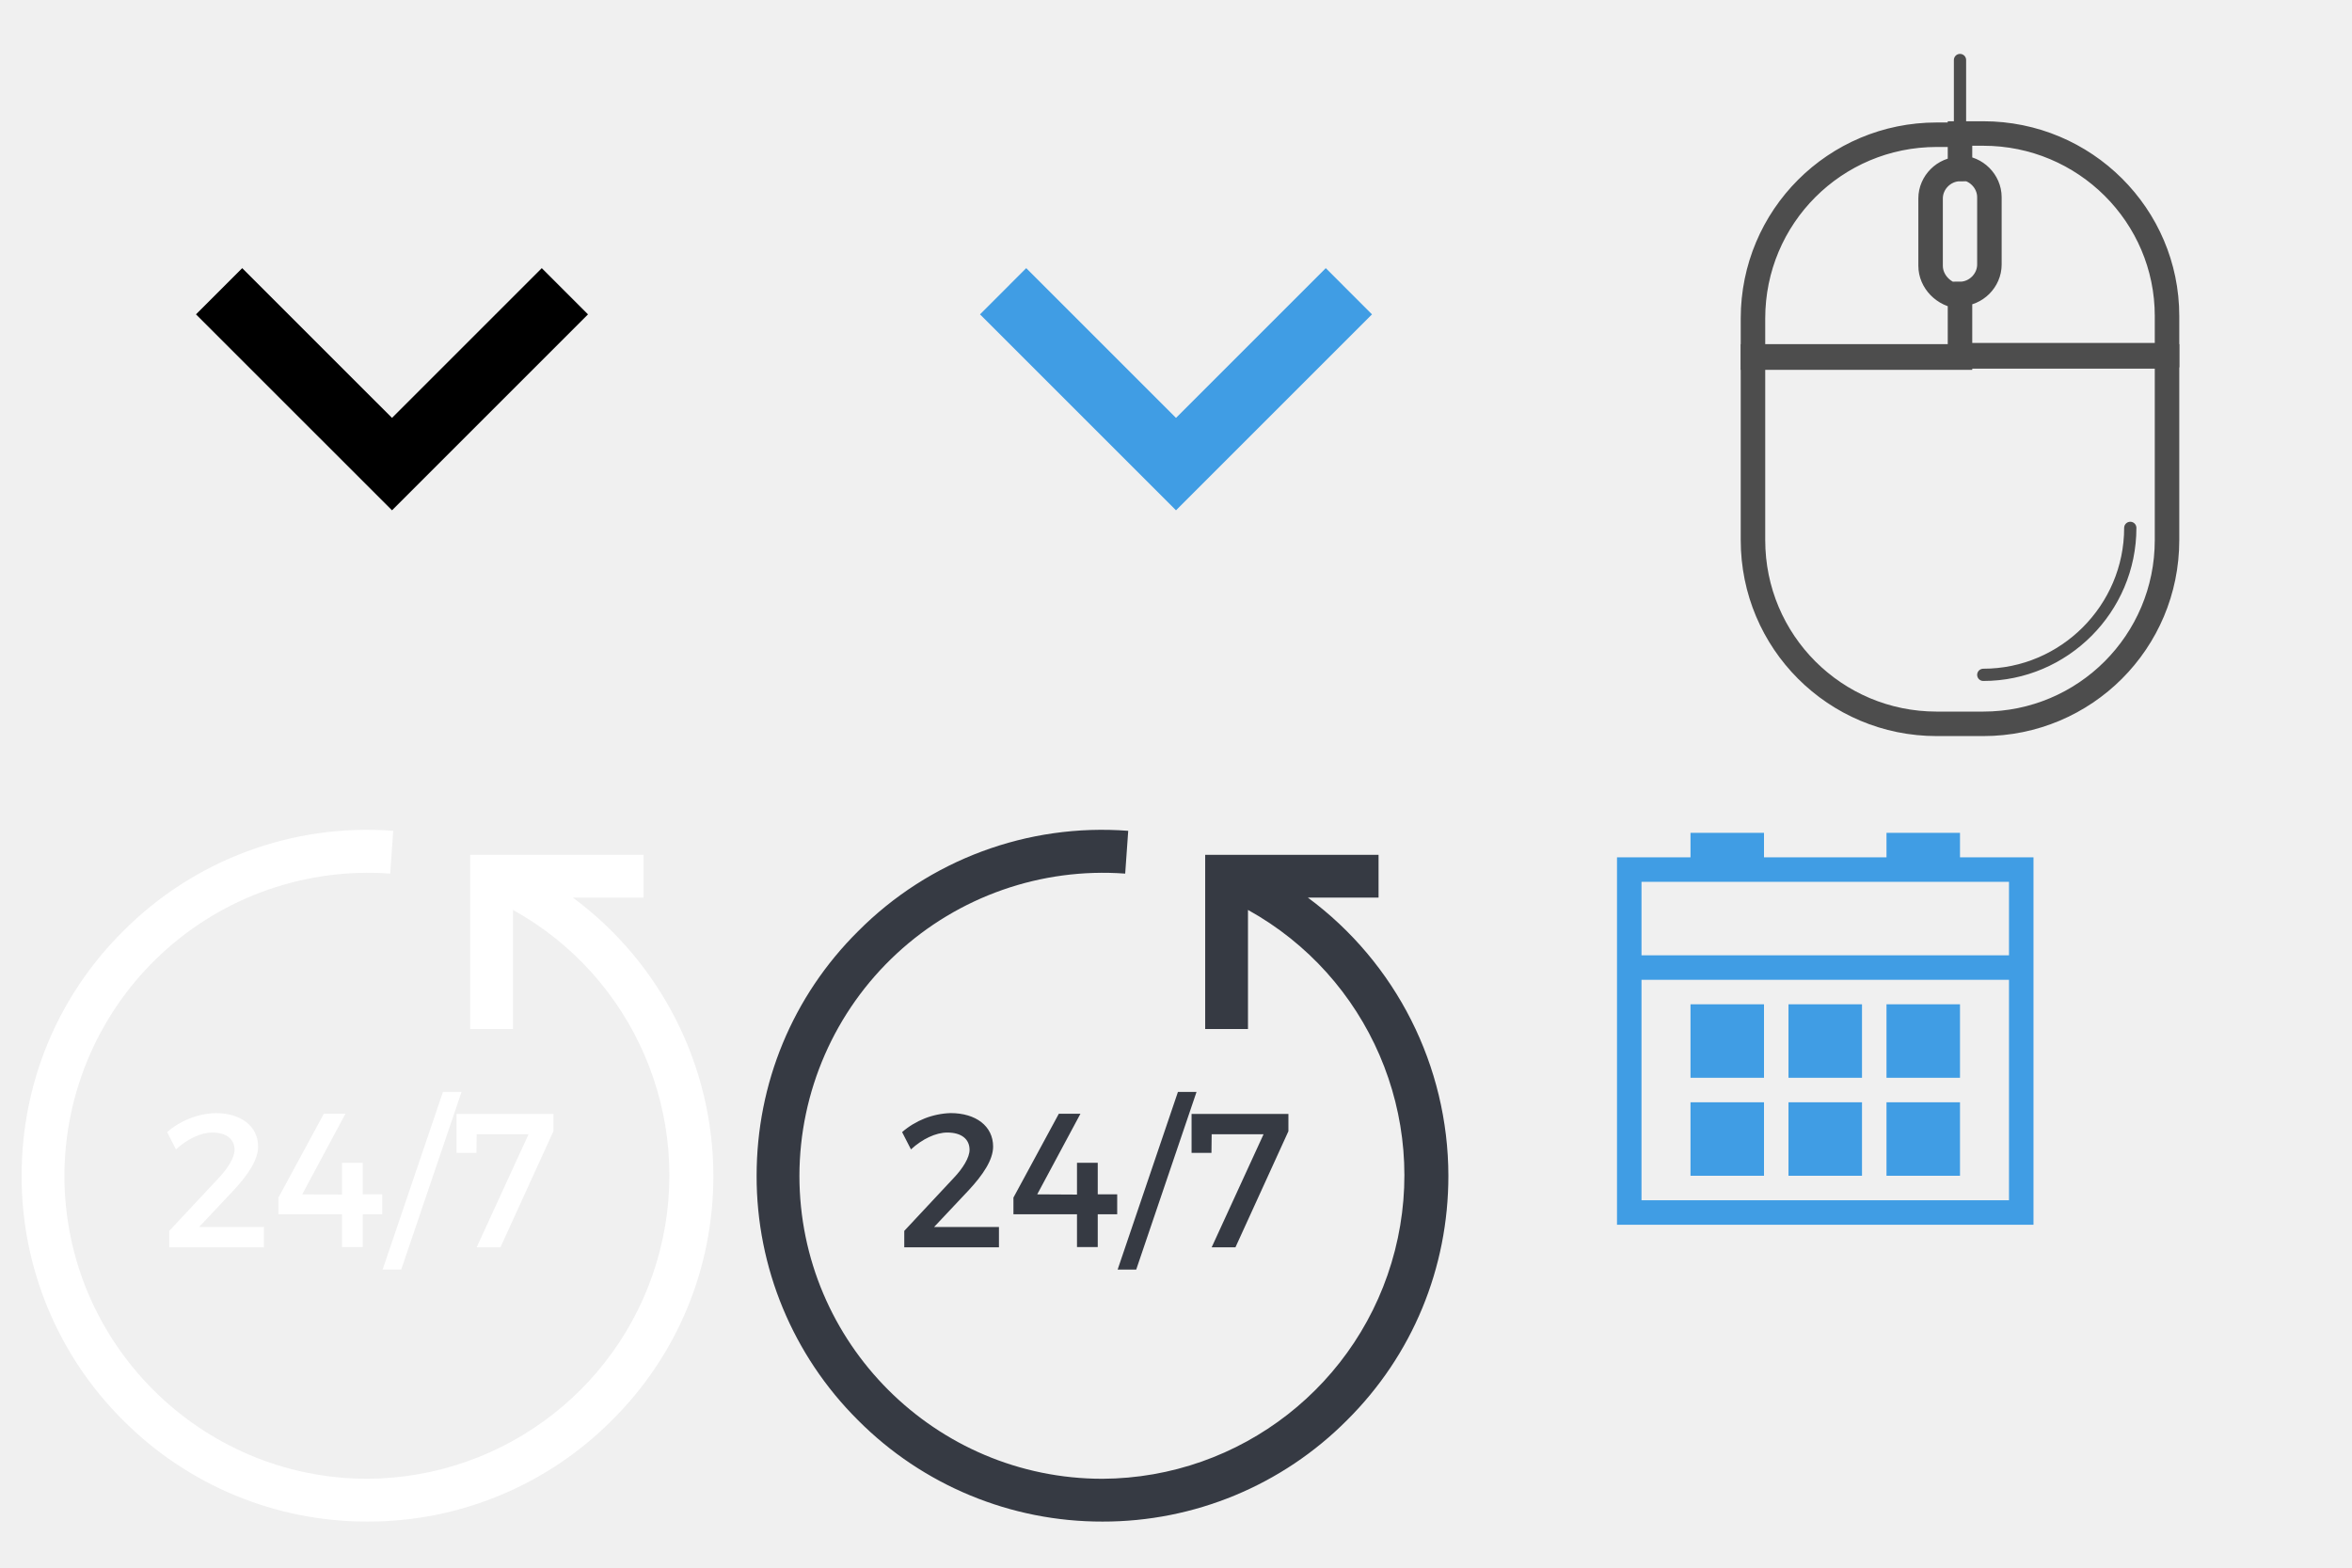
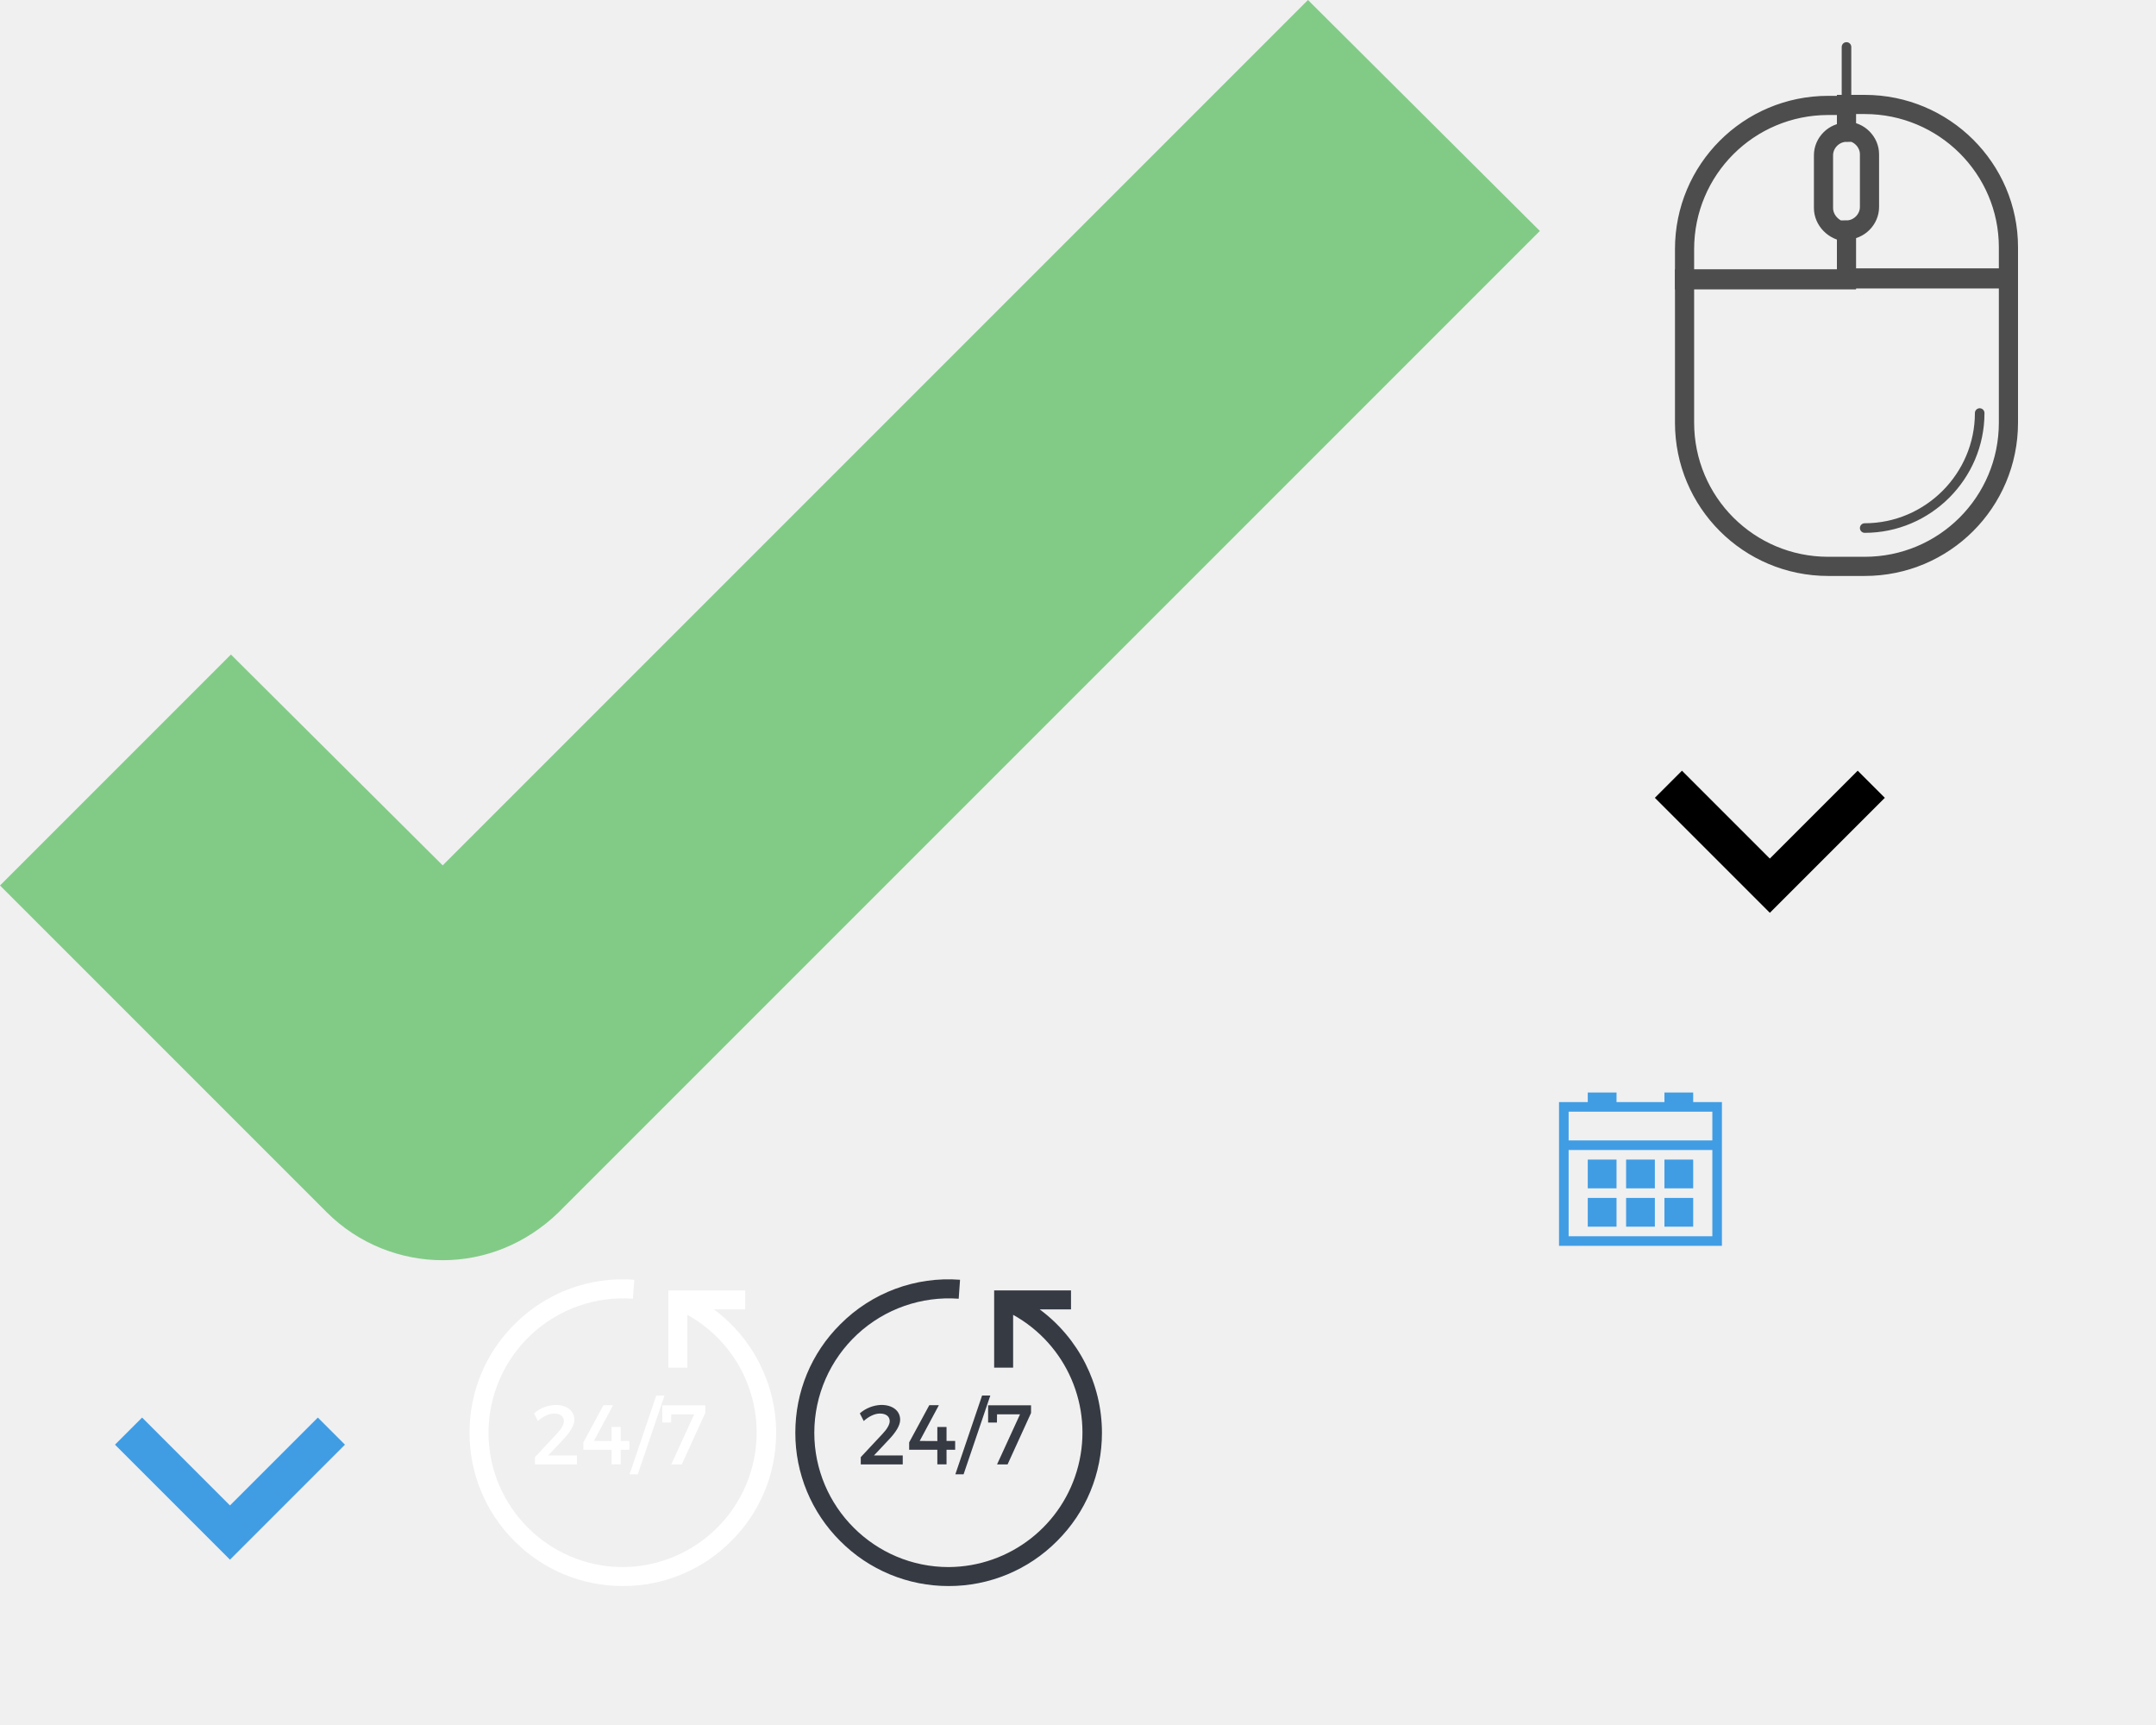
- <svg xmlns="http://www.w3.org/2000/svg" xmlns:xlink="http://www.w3.org/1999/xlink" width="96" height="64" viewBox="0 0 96 64">
-   <svg height="32" viewBox="0 0 48 48" width="32" id="arrow_down">
+ <svg xmlns="http://www.w3.org/2000/svg" xmlns:xlink="http://www.w3.org/1999/xlink" width="225" height="180" viewBox="0 0 225 180">
+   <svg height="48" viewBox="0 0 48 48" width="48" id="arrow_down" x="160.7" y="64">
    <path d="M14.83 16.42L24 25.59l9.17-9.17L36 19.25l-12 12-12-12z" />
    <path d="M0-.75h48v48H0z" fill="none" />
  </svg>
-   <svg height="32" viewBox="0 0 48 48" width="32" id="arrow_down_blue" x="32">
+   <svg height="48" viewBox="0 0 48 48" width="48" id="arrow_down_blue" y="131.5">
    <g fill="#409de4">
      <path d="M14.83 16.42L24 25.59l9.17-9.17L36 19.25l-12 12-12-12z" />
      <path d="M0-.75h48v48H0z" fill="none" />
    </g>
  </svg>
-   <svg width="20" height="19" viewBox="0 0 20 19" id="calendar-icon" x="64" y="32">
+   <svg width="20" height="19" viewBox="0 0 20 19" id="calendar-icon" x="160.7" y="112">
    <defs>
-       <path id="ca" d="M932 1302v15h-17v-15h3v-1h3v1h5v-1h3v1zm-1 5h-15v9h15zm0-1v-3h-15v3zm-13 2h3v3h-3zm4 0h3v3h-3zm4 0h3v3h-3zm-8 4h3v3h-3zm4 0h3v3h-3zm4 0h3v3h-3z" />
+       <path id="aca" d="M932 1302v15h-17v-15h3v-1h3v1h5v-1h3v1zm-1 5h-15v9h15zm0-1v-3h-15v3zm-13 2h3v3h-3zm4 0h3v3h-3zm4 0h3v3h-3zm-8 4h3v3h-3zm4 0h3v3h-3zm4 0h3v3h-3z" />
    </defs>
-     <use fill="#409de4" xlink:href="#ca" transform="translate(-913 -1299)" />
+     <use fill="#409de4" xlink:href="#aca" transform="translate(-913 -1299)" />
  </svg>
-   <svg width="30" height="32" viewBox="0 0 34 36" id="contact-img" y="32">
+   <svg width="160.7" height="131.5" viewBox="0 0 160.7 131.5" id="checkpoint">
+     <path fill="#82CB87" d="M136.5 0L46.2 90.3l-22.1-22L0 92.4l34.1 34.1c3.3 3.3 7.7 5 12.1 5s8.7-1.7 12.1-5L160.7 24.1 136.5 0z" />
+   </svg>
+   <svg width="34" height="36" viewBox="0 0 34 36" id="contact-img" x="48" y="131.5">
    <defs>
-       <path id="da" d="M929 60c0 4.27-1.66 8.3-4.69 11.31A15.9 15.9 0 0 1 913 76a15.9 15.9 0 0 1-11.31-4.69A15.9 15.9 0 0 1 897 60c0-4.27 1.66-8.3 4.69-11.31a15.9 15.9 0 0 1 12.5-4.65l-.14 1.98A14.04 14.04 0 0 0 898.98 60c0 7.73 6.29 14.02 14.02 14.02a14.04 14.04 0 0 0 6.73-26.32v5.51h-1.98v-8.06h8.02v1.98h-3.27A16.04 16.04 0 0 1 929 60zm-21.06-1.35c0 .62-.48 1.32-1.13 2.02l-1.6 1.7h3v.94h-4.38v-.76l2.28-2.44c.44-.46.74-.96.74-1.31 0-.5-.38-.8-1.03-.8-.53 0-1.16.3-1.68.78l-.41-.8a3.6 3.6 0 0 1 2.24-.88c1.17 0 1.97.6 1.97 1.55zm3.88 2.22V59.4h.96v1.46h.9v.92h-.9v1.52h-.96v-1.52h-2.94v-.77l2.1-3.88h1l-2 3.73zm1.88 3.47l2.79-8.22h.86l-2.79 8.22zm5.45-1.03h-1.1l2.4-5.23h-2.4l-.01.86h-.92v-1.8h4.48v.8z" />
+       <path id="aea" d="M929 60c0 4.27-1.66 8.3-4.69 11.31A15.9 15.9 0 0 1 913 76a15.9 15.9 0 0 1-11.31-4.69A15.9 15.9 0 0 1 897 60c0-4.27 1.66-8.3 4.69-11.31a15.9 15.9 0 0 1 12.5-4.65l-.14 1.98A14.04 14.04 0 0 0 898.98 60c0 7.73 6.29 14.02 14.02 14.02a14.04 14.04 0 0 0 6.73-26.32v5.51h-1.98v-8.06h8.02v1.98h-3.27A16.04 16.04 0 0 1 929 60zm-21.06-1.35c0 .62-.48 1.32-1.13 2.02l-1.6 1.7h3v.94h-4.38v-.76l2.28-2.44c.44-.46.74-.96.74-1.31 0-.5-.38-.8-1.03-.8-.53 0-1.16.3-1.68.78l-.41-.8a3.6 3.6 0 0 1 2.24-.88c1.17 0 1.97.6 1.97 1.55zm3.88 2.22V59.4h.96v1.46h.9v.92h-.9v1.52h-.96v-1.52h-2.94v-.77l2.1-3.88h1l-2 3.73zm1.88 3.47l2.79-8.22h.86l-2.79 8.22zm5.45-1.03h-1.1l2.4-5.23h-2.4l-.01.86h-.92v-1.8h4.48v.8z" />
    </defs>
-     <use fill="#fff" xlink:href="#da" transform="translate(-896 -42)" />
+     <use fill="#fff" xlink:href="#aea" transform="translate(-896 -42)" />
  </svg>
-   <svg width="30" height="32" viewBox="0 0 34 36" id="contact-img-dark" x="30" y="32">
+   <svg width="34" height="36" viewBox="0 0 34 36" id="contact-img-dark" x="82" y="131.5">
    <defs>
-       <path id="ea" d="M929 45c0 4.27-1.66 8.3-4.69 11.31A15.9 15.9 0 0 1 913 61a15.9 15.9 0 0 1-11.31-4.69A15.9 15.9 0 0 1 897 45c0-4.27 1.66-8.3 4.69-11.31a15.9 15.9 0 0 1 12.5-4.65l-.14 1.98A14.04 14.04 0 0 0 898.98 45c0 7.73 6.29 14.02 14.02 14.02a14.04 14.04 0 0 0 6.73-26.32v5.51h-1.98v-8.06h8.02v1.98h-3.27A16.04 16.04 0 0 1 929 45zm-21.06-1.35c0 .62-.48 1.32-1.13 2.02l-1.6 1.7h3v.94h-4.38v-.76l2.28-2.44c.44-.46.74-.96.74-1.31 0-.5-.38-.8-1.03-.8-.53 0-1.16.3-1.68.78l-.41-.8a3.6 3.6 0 0 1 2.24-.88c1.17 0 1.97.6 1.97 1.55zm3.88 2.22V44.4h.96v1.46h.9v.92h-.9v1.52h-.96v-1.52h-2.94v-.77l2.1-3.88h1l-2 3.73zm1.88 3.47l2.79-8.22h.86l-2.79 8.22zm5.45-1.03h-1.1l2.4-5.23h-2.4l-.01.86h-.92v-1.8h4.48v.8z" />
+       <path id="afa" d="M929 45c0 4.27-1.66 8.3-4.69 11.31A15.9 15.9 0 0 1 913 61a15.9 15.9 0 0 1-11.31-4.69A15.9 15.9 0 0 1 897 45c0-4.27 1.66-8.3 4.69-11.31a15.9 15.9 0 0 1 12.5-4.65l-.14 1.98A14.04 14.04 0 0 0 898.98 45c0 7.73 6.29 14.02 14.02 14.02a14.04 14.04 0 0 0 6.73-26.32v5.51h-1.98v-8.06h8.02v1.98h-3.27A16.04 16.04 0 0 1 929 45zm-21.06-1.35c0 .62-.48 1.32-1.13 2.02l-1.6 1.7h3v.94h-4.38v-.76l2.28-2.44c.44-.46.74-.96.74-1.31 0-.5-.38-.8-1.03-.8-.53 0-1.16.3-1.68.78l-.41-.8a3.6 3.6 0 0 1 2.24-.88c1.17 0 1.97.6 1.97 1.55zm3.88 2.22V44.4h.96v1.46h.9v.92h-.9v1.52h-.96v-1.52h-2.94v-.77l2.1-3.88h1l-2 3.73zm1.88 3.47l2.79-8.22h.86l-2.79 8.22zm5.45-1.03h-1.1l2.4-5.23h-2.4l-.01.86h-.92v-1.8h4.48v.8z" />
    </defs>
-     <use fill="#363a43" xlink:href="#ea" transform="translate(-896 -27)" />
+     <use fill="#363a43" xlink:href="#afa" transform="translate(-896 -27)" />
  </svg>
-   <svg height="32" viewBox="0 0 64 64" width="32" id="mouse" x="64">
+   <svg height="64" viewBox="0 0 64 64" width="64" id="mouse" x="160.7">
    <g fill="none" stroke="#4D4D4D" stroke-miterlimit="10">
      <path d="M32 29.1H15.1v15c0 8.3 6.7 15 15 15h3.8c8.3 0 15-6.7 15-15v-15H32z" stroke-width="2" />
      <path d="M45.9 43.1c0 6.6-5.4 12-12 12" stroke-linecap="round" />
      <path d="M33.9 10.9H32v2.8c1.3 0 2.4 1.1 2.4 2.4v5.5c0 1.3-1.1 2.4-2.4 2.4v5h16.9v-3.2c0-8.2-6.7-14.9-15-14.9zm-4.3 10.8v-5.5c0-1.3 1.1-2.4 2.4-2.4V11h-1.9c-8.3 0-15 6.7-15 15v3.2H32v-5c-1.3-.1-2.4-1.2-2.4-2.5z" stroke-width="2" />
      <path stroke-linecap="round" d="M32 10.9v-6" />
    </g>
  </svg>
</svg>
